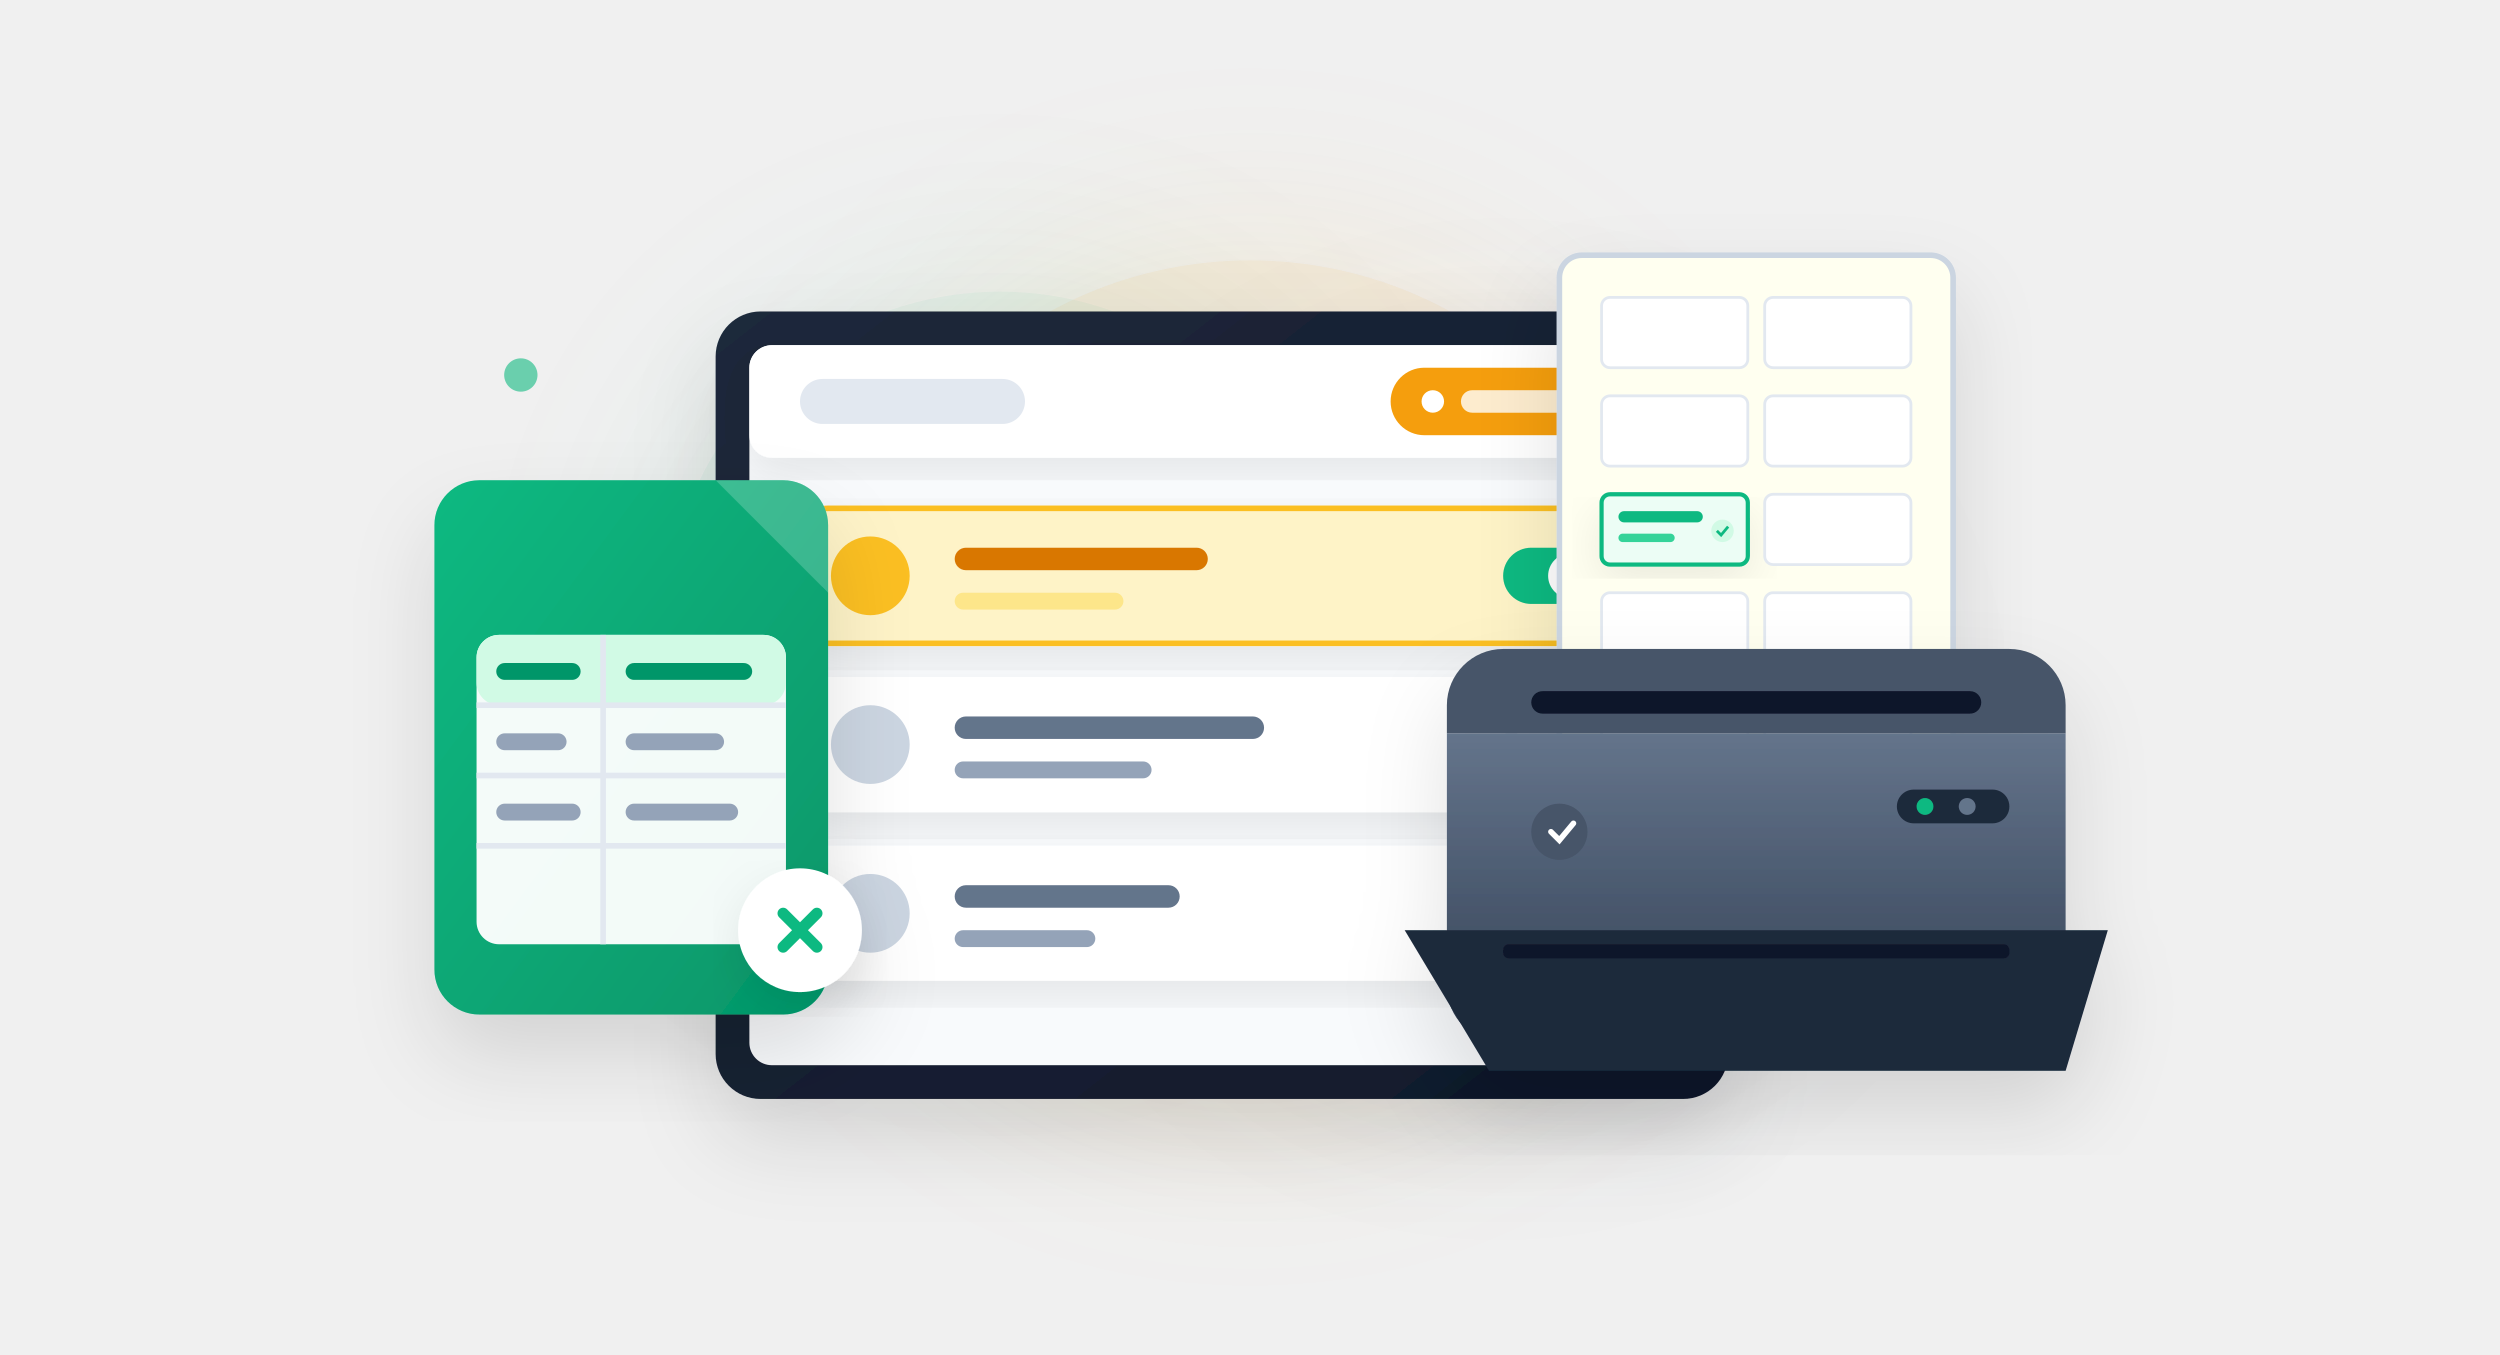
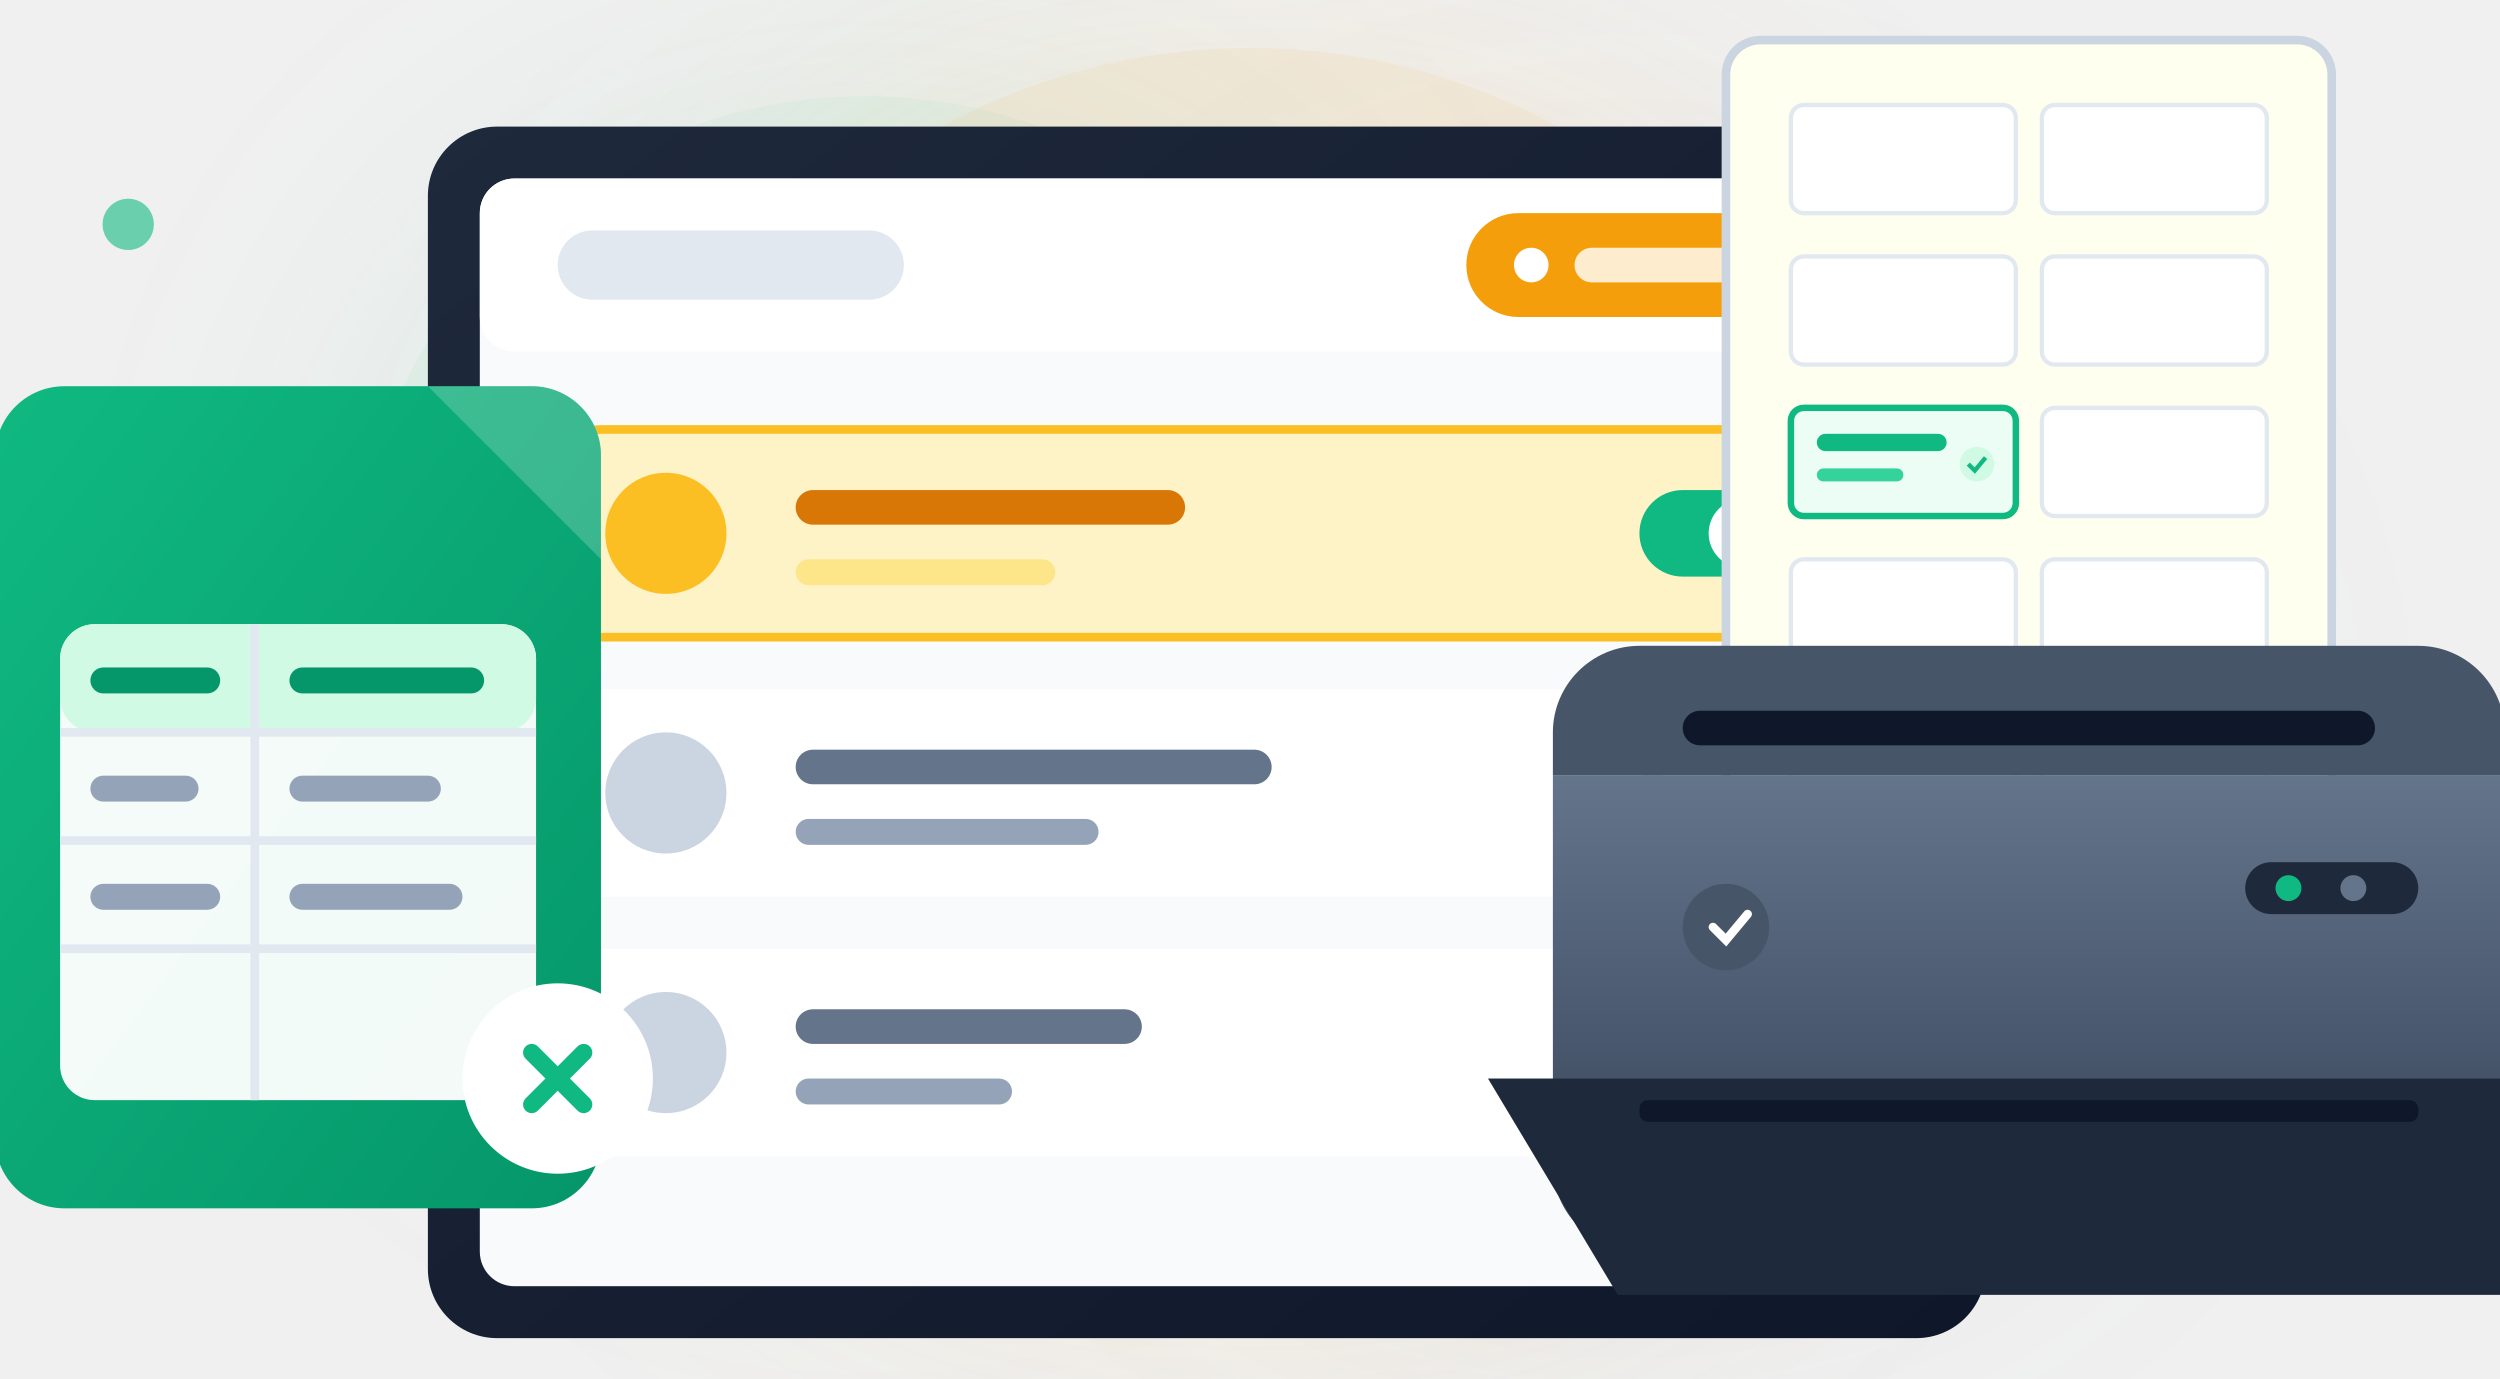
- <svg xmlns="http://www.w3.org/2000/svg" viewBox="0 0 1200 650" width="100%" height="100%">
+ <svg xmlns="http://www.w3.org/2000/svg" viewBox="210 110 780 430" width="100%" height="100%">
  <defs>
    <linearGradient id="gradExcel" x1="0%" y1="0%" x2="100%" y2="100%">
      <stop offset="0%" stop-color="#10B981" />
      <stop offset="100%" stop-color="#059669" />
    </linearGradient>
    <linearGradient id="gradDashboard" x1="0%" y1="0%" x2="100%" y2="100%">
      <stop offset="0%" stop-color="#1E293B" />
      <stop offset="100%" stop-color="#0F172A" />
    </linearGradient>
    <linearGradient id="gradPrinter" x1="0%" y1="0%" x2="0%" y2="100%">
      <stop offset="0%" stop-color="#64748B" />
      <stop offset="100%" stop-color="#334155" />
    </linearGradient>
-     <filter id="shadowLg" x="-20%" y="-20%" width="140%" height="140%">
-       <feDropShadow dx="0" dy="15" stdDeviation="15" flood-color="#000000" flood-opacity="0.12" />
-     </filter>
-     <filter id="shadowSm" x="-20%" y="-20%" width="140%" height="140%">
-       <feDropShadow dx="0" dy="6" stdDeviation="8" flood-color="#000000" flood-opacity="0.08" />
-     </filter>
    <filter id="glowHero" x="-50%" y="-50%" width="200%" height="200%">
      <feGaussianBlur stdDeviation="50" result="coloredBlur" />
      <feMerge>
        <feMergeNode in="coloredBlur" />
        <feMergeNode in="SourceGraphic" />
      </feMerge>
    </filter>
  </defs>
-   <rect width="1200" height="650" fill="transparent" />
  <circle cx="480" cy="300" r="160" fill="#10B981" opacity="0.08" filter="url(#glowHero)" />
  <circle cx="600" cy="325" r="200" fill="#F59E0B" opacity="0.12" filter="url(#glowHero)" />
  <circle cx="720" cy="350" r="160" fill="#64748B" opacity="0.08" filter="url(#glowHero)" />
  <circle cx="250" cy="180" r="8" fill="#10B981" opacity="0.6" />
  <circle cx="950" cy="480" r="10" fill="#A7F3D0" opacity="0.8" />
  <path d="M 220 450 L 240 450 M 230 440 L 230 460" stroke="#CBD5E1" stroke-width="4" stroke-linecap="round" />
  <circle cx="900" cy="150" r="6" fill="#FBBF24" opacity="0.5" />
  <g transform="translate(600, 325) scale(1.35) translate(-610, -250)">
-     <g transform="translate(420, 120)" filter="url(#shadowLg)">
+     <g transform="translate(420, 120)">
      <rect x="0" y="0" width="360" height="280" rx="16" fill="url(#gradDashboard)" />
      <rect x="12" y="12" width="336" height="256" rx="8" fill="#F8FAFC" />
-       <rect x="12" y="12" width="336" height="40" rx="8" fill="#ffffff" filter="url(#shadowSm)" />
+       <rect x="12" y="12" width="336" height="40" rx="8" fill="#ffffff" />
      <rect x="30" y="24" width="80" height="16" rx="8" fill="#E2E8F0" />
      <rect x="240" y="20" width="90" height="24" rx="12" fill="#F59E0B" />
      <circle cx="255" cy="32" r="4" fill="#ffffff" />
      <rect x="265" y="28" width="45" height="8" rx="4" fill="#ffffff" opacity="0.8" />
-       <rect x="30" y="70" width="300" height="48" rx="10" fill="#FEF3C7" stroke="#FBBF24" stroke-width="2" filter="url(#shadowSm)" />
+       <rect x="30" y="70" width="300" height="48" rx="10" fill="#FEF3C7" stroke="#FBBF24" stroke-width="2" />
      <circle cx="55" cy="94" r="14" fill="#FBBF24" />
      <rect x="85" y="84" width="90" height="8" rx="4" fill="#D97706" />
      <rect x="85" y="100" width="60" height="6" rx="3" fill="#FDE68A" />
      <rect x="280" y="84" width="36" height="20" rx="10" fill="#10B981" />
      <circle cx="304" cy="94" r="8" fill="#ffffff" />
-       <rect x="30" y="130" width="300" height="48" rx="10" fill="#ffffff" filter="url(#shadowSm)" />
+       <rect x="30" y="130" width="300" height="48" rx="10" fill="#ffffff" />
      <circle cx="55" cy="154" r="14" fill="#CBD5E1" />
      <rect x="85" y="144" width="110" height="8" rx="4" fill="#64748B" />
      <rect x="85" y="160" width="70" height="6" rx="3" fill="#94A3B8" />
      <rect x="280" y="144" width="36" height="20" rx="10" fill="#E2E8F0" />
      <circle cx="292" cy="154" r="8" fill="#ffffff" />
-       <rect x="30" y="190" width="300" height="48" rx="10" fill="#ffffff" filter="url(#shadowSm)" />
+       <rect x="30" y="190" width="300" height="48" rx="10" fill="#ffffff" />
      <circle cx="55" cy="214" r="14" fill="#CBD5E1" />
      <rect x="85" y="204" width="80" height="8" rx="4" fill="#64748B" />
      <rect x="85" y="220" width="50" height="6" rx="3" fill="#94A3B8" />
      <rect x="280" y="204" width="36" height="20" rx="10" fill="#10B981" />
      <circle cx="304" cy="214" r="8" fill="#ffffff" />
-       <g transform="translate(295, 215)" filter="url(#shadowSm)">
+       <g transform="translate(295, 215)">
        <path d="M 0 0 L 12 30 L 16 20 L 26 28 L 30 24 L 20 16 L 30 12 Z" fill="#ffffff" stroke="#1E293B" stroke-width="2" stroke-linejoin="round" />
      </g>
    </g>
-     <g transform="translate(320, 180)" filter="url(#shadowLg)">
+     <g transform="translate(320, 180)">
      <rect x="0" y="0" width="140" height="190" rx="16" fill="url(#gradExcel)" />
      <path d="M 100 0 L 140 40 L 140 16 C 140 7, 133 0, 124 0 Z" fill="#ffffff" opacity="0.2" />
      <rect x="15" y="55" width="110" height="110" rx="8" fill="#ffffff" opacity="0.95" />
      <rect x="15" y="55" width="110" height="25" rx="8" fill="#D1FAE5" />
      <line x1="15" y1="80" x2="125" y2="80" stroke="#E2E8F0" stroke-width="2" />
      <line x1="15" y1="105" x2="125" y2="105" stroke="#E2E8F0" stroke-width="2" />
      <line x1="15" y1="130" x2="125" y2="130" stroke="#E2E8F0" stroke-width="2" />
      <line x1="60" y1="55" x2="60" y2="165" stroke="#E2E8F0" stroke-width="2" />
      <rect x="22" y="65" width="30" height="6" rx="3" fill="#059669" />
      <rect x="68" y="65" width="45" height="6" rx="3" fill="#059669" />
      <rect x="22" y="90" width="25" height="6" rx="3" fill="#94A3B8" />
      <rect x="68" y="90" width="35" height="6" rx="3" fill="#94A3B8" />
      <rect x="22" y="115" width="30" height="6" rx="3" fill="#94A3B8" />
      <rect x="68" y="115" width="40" height="6" rx="3" fill="#94A3B8" />
-       <circle cx="130" cy="160" r="22" fill="#ffffff" filter="url(#shadowSm)" />
+       <circle cx="130" cy="160" r="22" fill="#ffffff" />
      <path d="M 124 154 L 136 166 M 136 154 L 124 166" stroke="#10B981" stroke-width="4" stroke-linecap="round" stroke-linejoin="round" />
    </g>
    <g transform="translate(680, 240)">
-       <g transform="translate(40, -140)" filter="url(#shadowLg)">
+       <g transform="translate(40, -140)">
        <rect x="0" y="0" width="140" height="230" rx="8" fill="#FFFFF0" stroke="#CBD5E1" stroke-width="2" />
        <g transform="translate(15, 15)">
          <rect x="0" y="0" width="52" height="25" rx="3" fill="#ffffff" stroke="#E2E8F0" stroke-width="1" />
          <rect x="58" y="0" width="52" height="25" rx="3" fill="#ffffff" stroke="#E2E8F0" stroke-width="1" />
          <rect x="0" y="35" width="52" height="25" rx="3" fill="#ffffff" stroke="#E2E8F0" stroke-width="1" />
          <rect x="58" y="35" width="52" height="25" rx="3" fill="#ffffff" stroke="#E2E8F0" stroke-width="1" />
-           <rect x="0" y="70" width="52" height="25" rx="3" fill="#ECFDF5" stroke="#10B981" stroke-width="1.5" filter="url(#shadowSm)" />
+           <rect x="0" y="70" width="52" height="25" rx="3" fill="#ECFDF5" stroke="#10B981" stroke-width="1.5" />
          <rect x="6" y="76" width="30" height="4" rx="2" fill="#10B981" />
          <rect x="6" y="84" width="20" height="3" rx="1.5" fill="#34D399" />
          <circle cx="43" cy="83" r="4" fill="#D1FAE5" />
          <path d="M 41 83 L 42.5 84.5 L 45 81.5" fill="none" stroke="#10B981" stroke-width="1" />
          <rect x="58" y="70" width="52" height="25" rx="3" fill="#ffffff" stroke="#E2E8F0" stroke-width="1" />
          <rect x="0" y="105" width="52" height="25" rx="3" fill="#ffffff" stroke="#E2E8F0" stroke-width="1" />
          <rect x="58" y="105" width="52" height="25" rx="3" fill="#ffffff" stroke="#E2E8F0" stroke-width="1" />
          <rect x="0" y="140" width="52" height="25" rx="3" fill="#ffffff" stroke="#E2E8F0" stroke-width="1" />
          <rect x="58" y="140" width="52" height="25" rx="3" fill="#ffffff" stroke="#E2E8F0" stroke-width="1" />
          <rect x="0" y="175" width="52" height="25" rx="3" fill="#ffffff" stroke="#E2E8F0" stroke-width="1" />
          <rect x="58" y="175" width="52" height="25" rx="3" fill="#ffffff" stroke="#E2E8F0" stroke-width="1" />
        </g>
      </g>
-       <g filter="url(#shadowLg)">
+       <g>
        <path d="M 0 30 L 220 30 L 220 120 C 220 131, 211 140, 200 140 L 20 140 C 9 140, 0 131, 0 120 Z" fill="url(#gradPrinter)" />
        <path d="M 20 0 L 200 0 C 211 0, 220 9, 220 20 L 220 30 L 0 30 L 0 20 C 0 9, 9 0, 20 0 Z" fill="#475569" />
        <rect x="30" y="15" width="160" height="8" rx="4" fill="#0F172A" />
        <path d="M -15 100 L 235 100 L 220 150 L 15 150 Z" fill="#1E293B" />
        <rect x="20" y="105" width="180" height="5" rx="2" fill="#0F172A" />
        <rect x="160" y="50" width="40" height="12" rx="6" fill="#1E293B" />
        <circle cx="170" cy="56" r="3" fill="#10B981" />
        <circle cx="185" cy="56" r="3" fill="#64748B" />
        <circle cx="40" cy="65" r="10" fill="#475569" />
        <path d="M 37 65 L 40 68 L 45 62" fill="none" stroke="#ffffff" stroke-width="2" stroke-linecap="round" />
      </g>
    </g>
  </g>
</svg>
